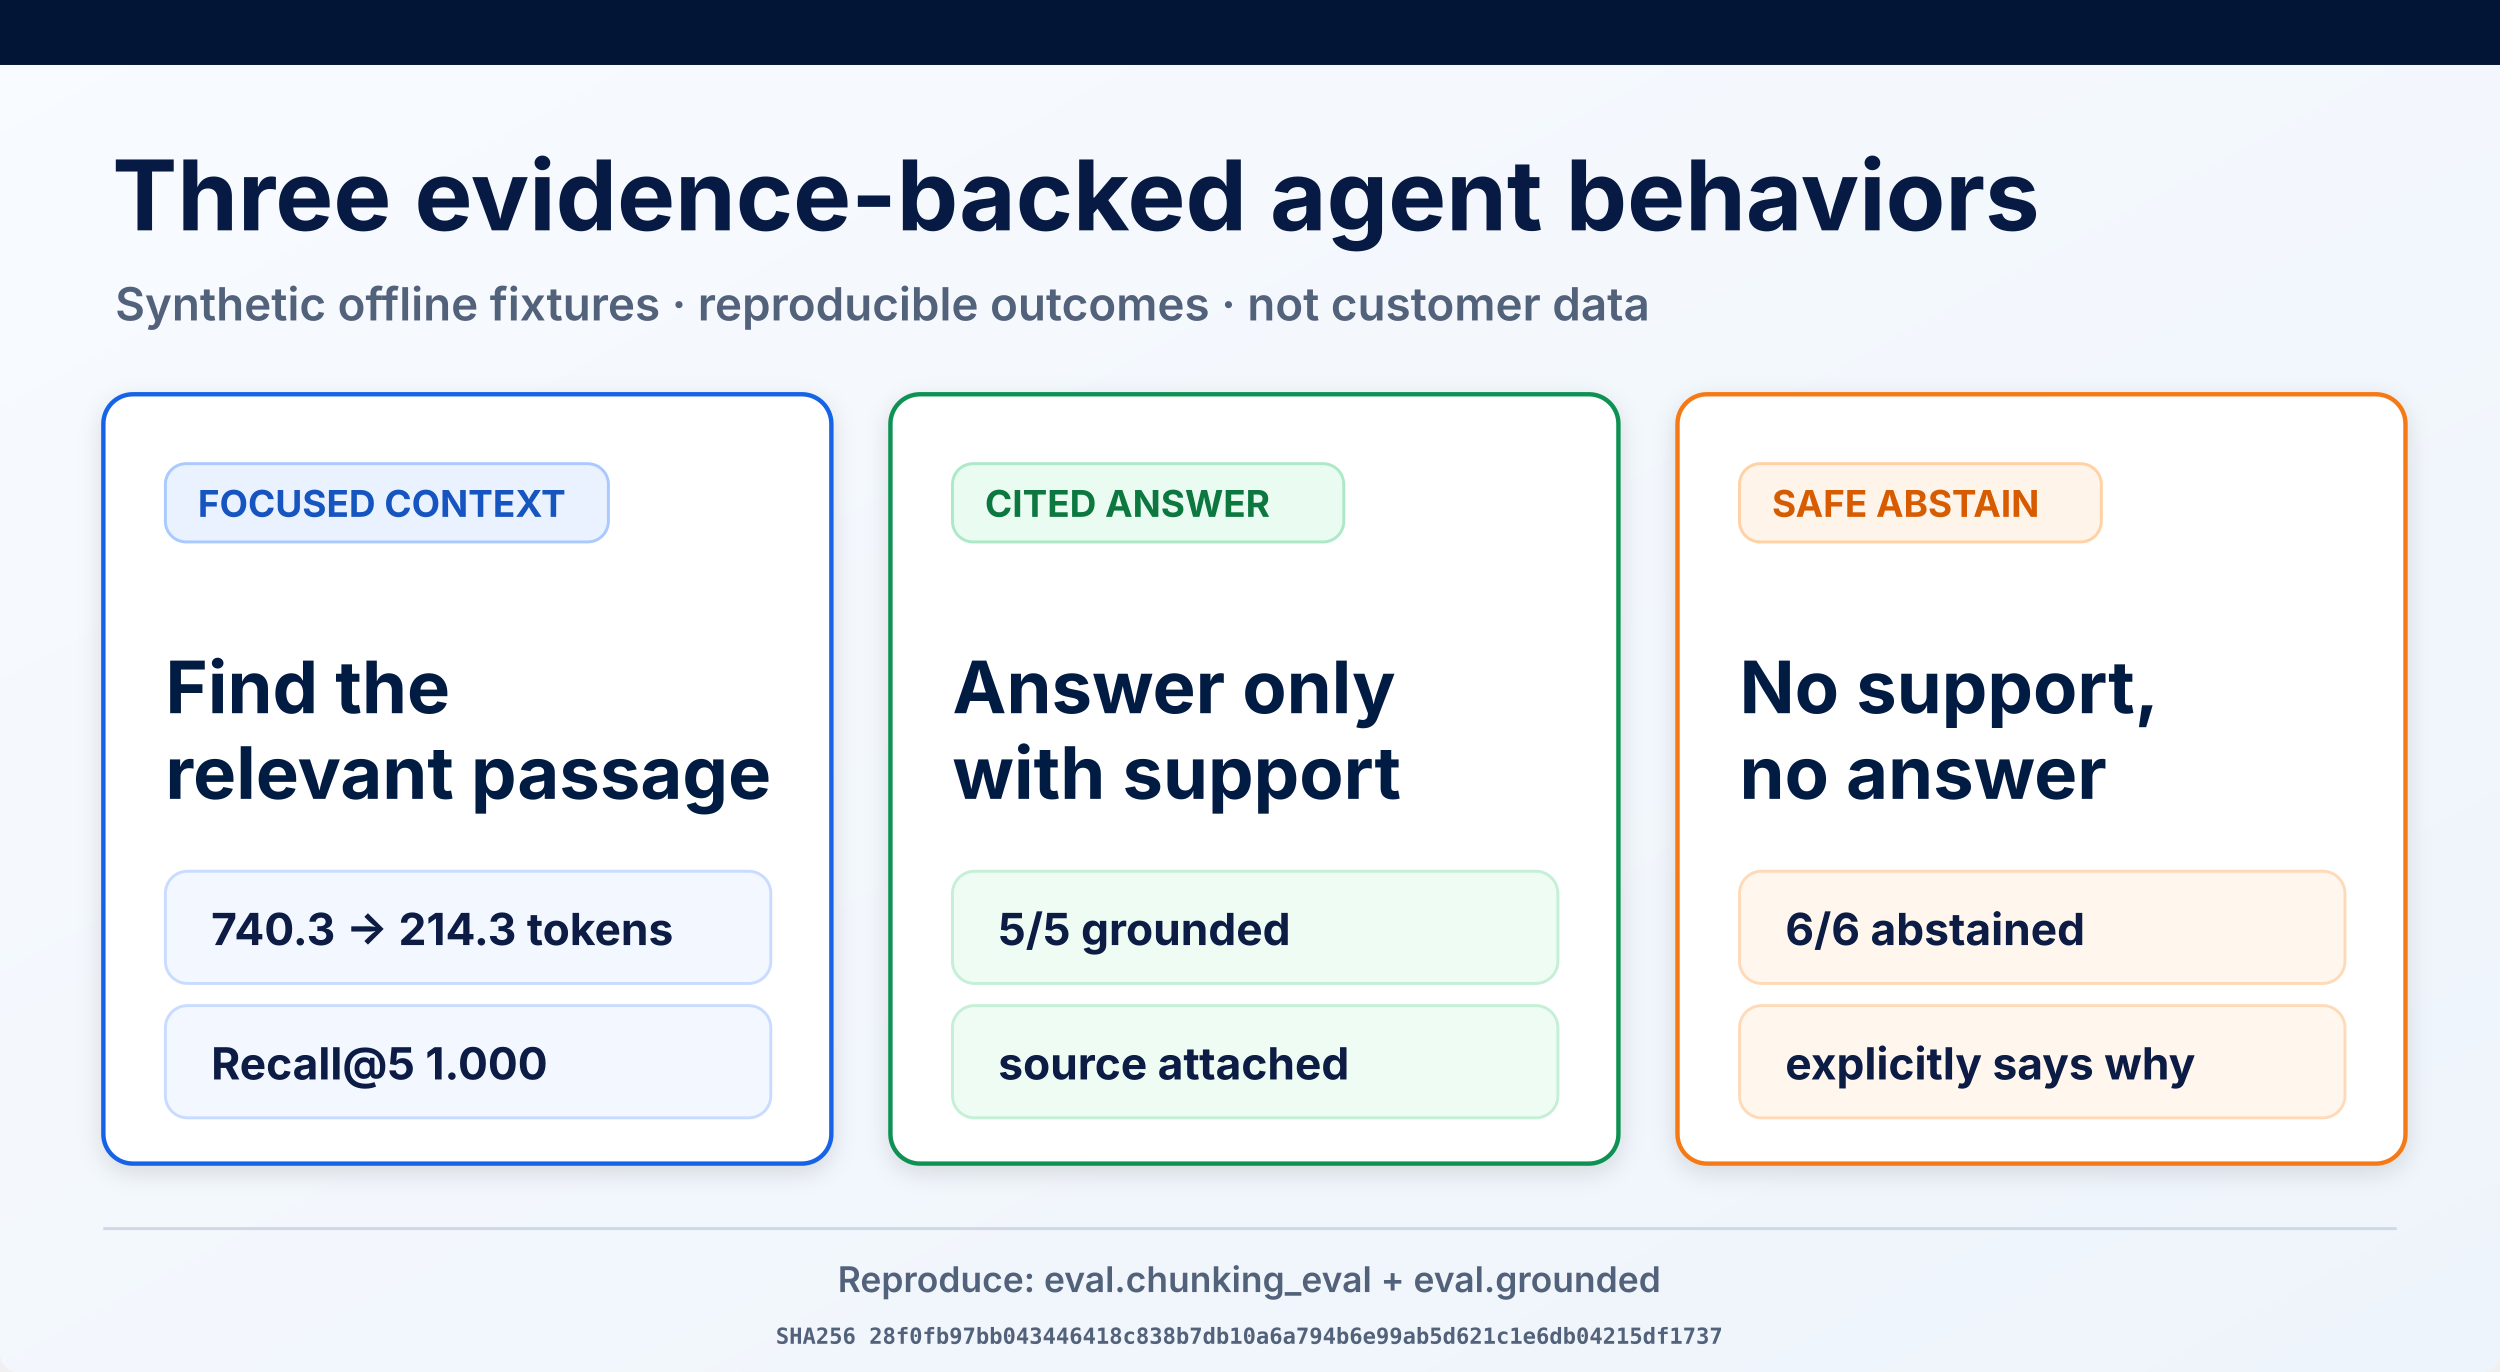
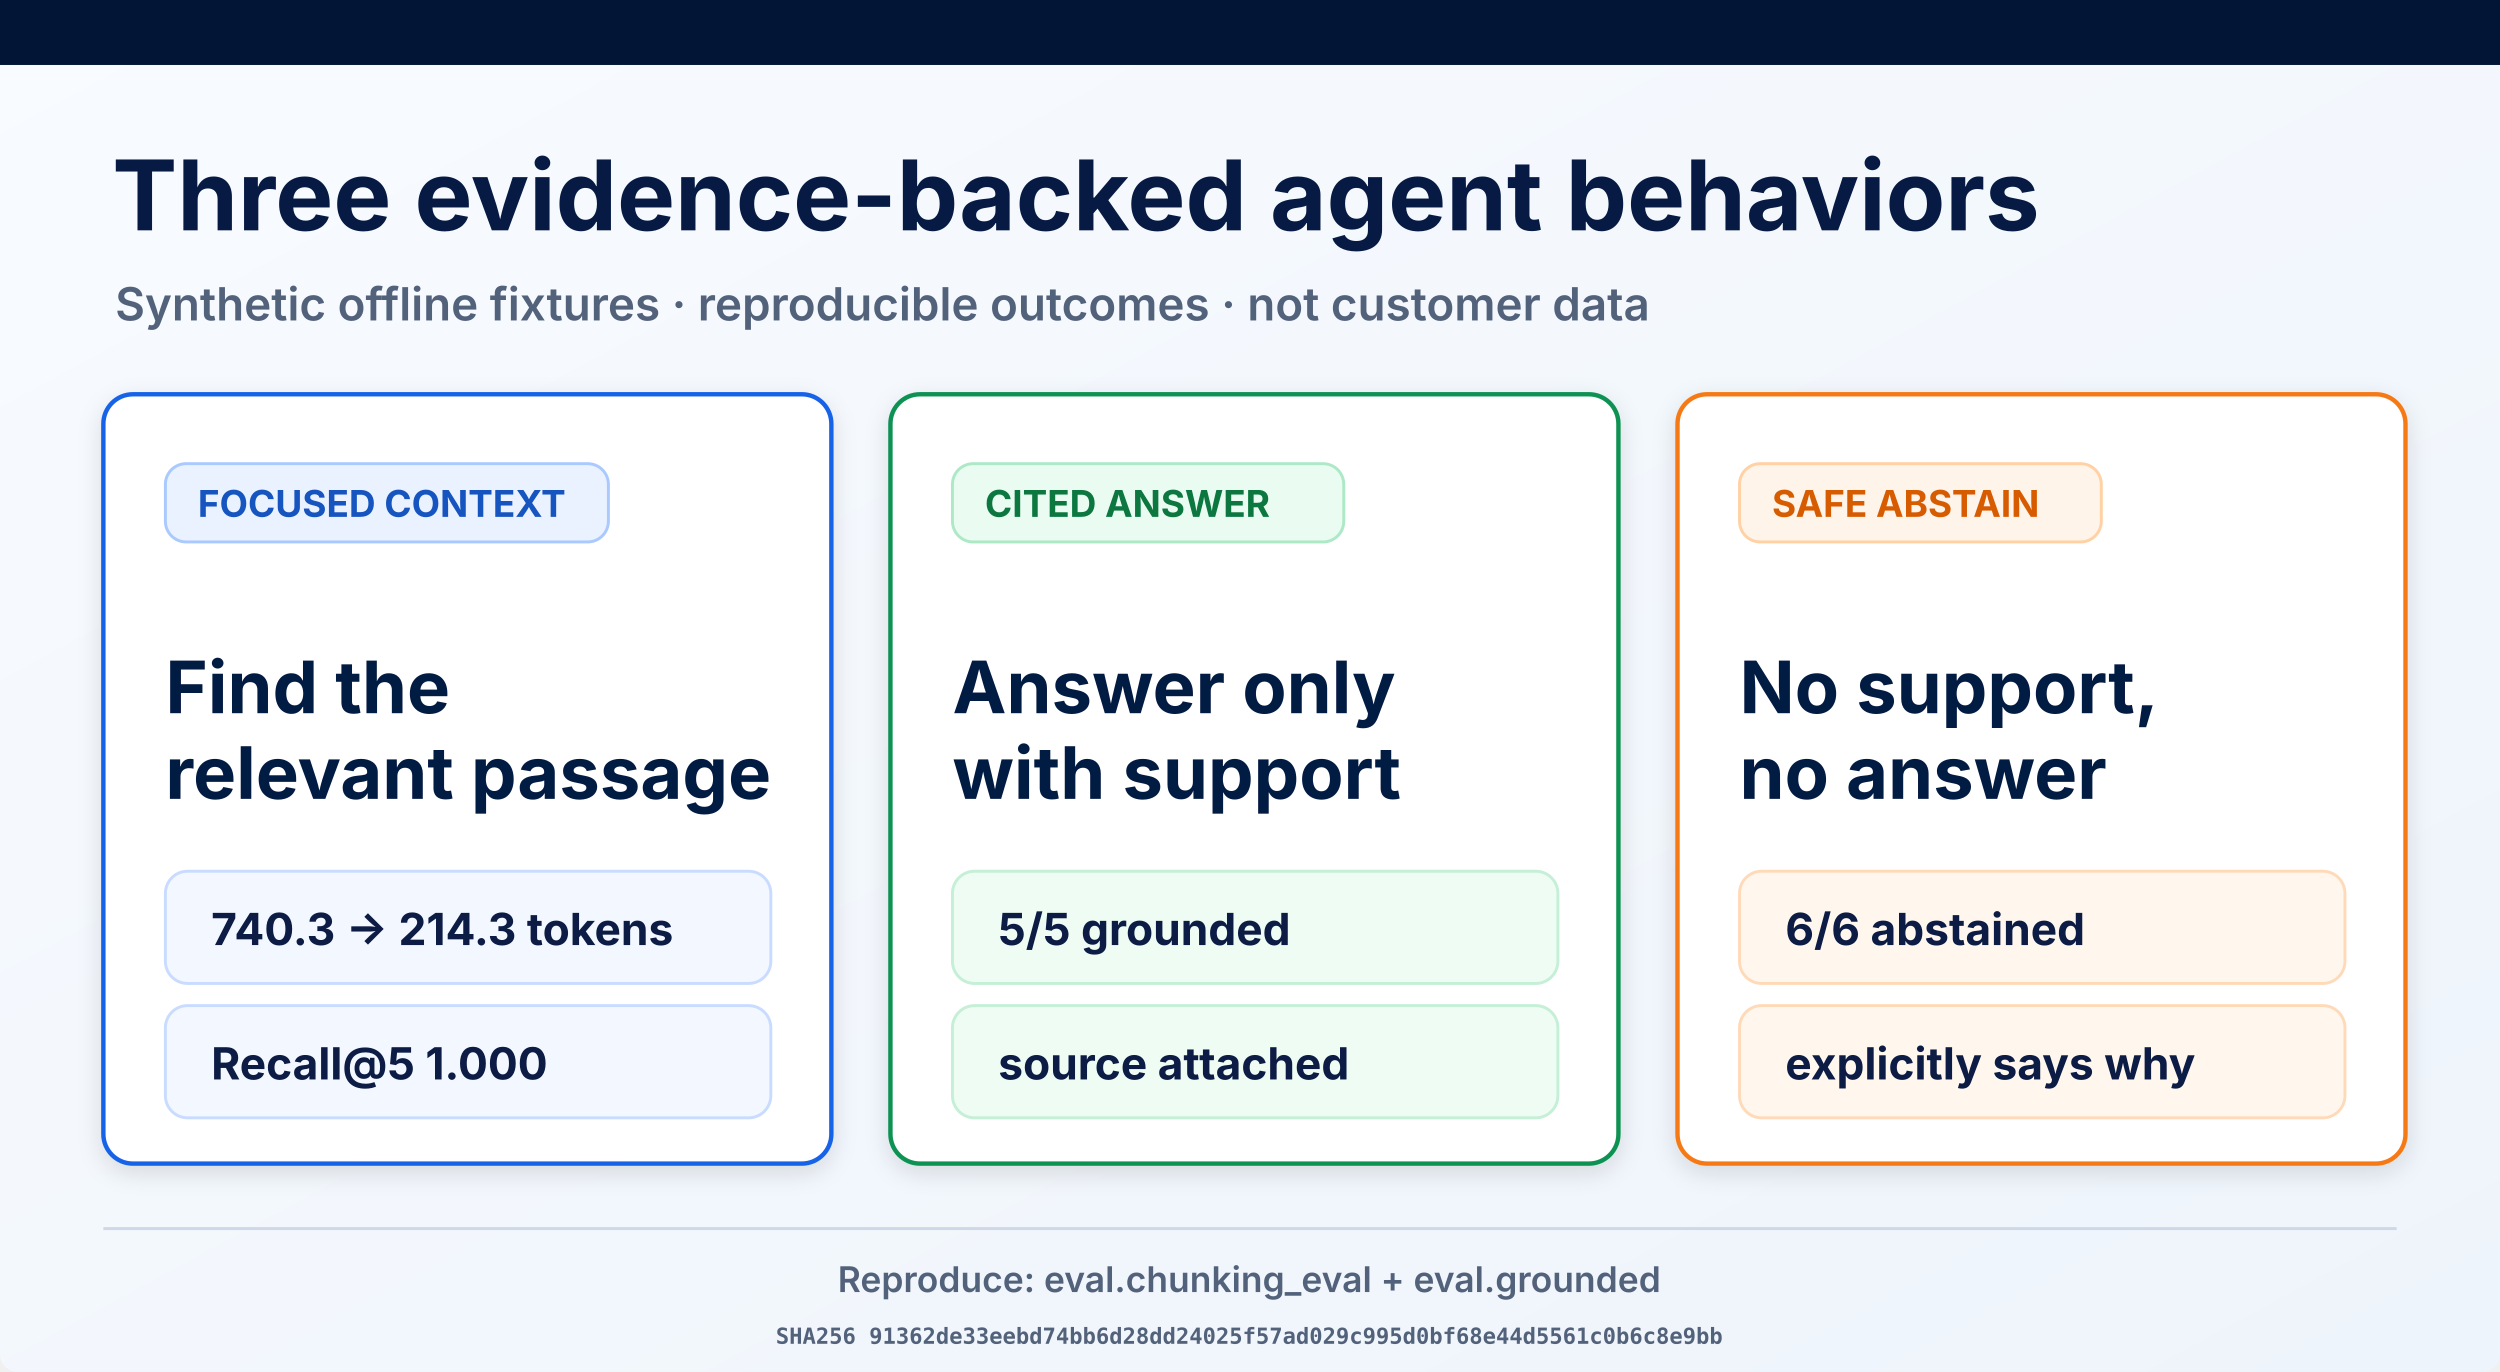
<svg xmlns="http://www.w3.org/2000/svg" width="1693" height="929" viewBox="0 0 1693 929" role="img" aria-labelledby="title desc">
  <defs>
    <linearGradient id="page" x1="0" y1="0" x2="1" y2="1">
      <stop offset="0" stop-color="#f8fbff" />
      <stop offset="1" stop-color="#eef4fb" />
    </linearGradient>
    <filter id="shadow" x="-10%" y="-10%" width="120%" height="130%">
      <feDropShadow dx="0" dy="5" stdDeviation="8" flood-opacity=".12" />
    </filter>
  </defs>
  <rect width="1693" height="929" rx="12" fill="url(#page)" />
  <rect width="1693" height="44" fill="#021536" />
  <text x="76" y="156" font-family="Inter, Arial, sans-serif" font-size="66" font-weight="700" fill="#061a43">Three evidence-backed agent behaviors</text>
  <text x="78" y="217" font-family="Inter, Arial, sans-serif" font-size="31" font-weight="600" fill="#53627b">Synthetic offline fixtures · reproducible outcomes · not customer data</text>
  <g filter="url(#shadow)">
    <rect x="70" y="267" width="493" height="521" rx="20" fill="#fff" stroke="#1763e8" stroke-width="3" />
    <rect x="112" y="314" width="300" height="53" rx="14" fill="#eaf2ff" stroke="#a9c9ff" stroke-width="2" />
    <text x="134" y="350" font-family="Inter, Arial, sans-serif" font-size="25" font-weight="700" fill="#1554c0">FOCUSED CONTEXT</text>
    <text x="112" y="483" font-family="Inter, Arial, sans-serif" font-size="49" font-weight="700" fill="#061a43">Find the</text>
    <text x="112" y="541" font-family="Inter, Arial, sans-serif" font-size="49" font-weight="700" fill="#061a43">relevant passage</text>
    <rect x="112" y="590" width="410" height="76" rx="15" fill="#f3f7ff" stroke="#c9dcff" stroke-width="2" />
    <text x="143" y="640" font-family="Inter, Arial, sans-serif" font-size="30" font-weight="700" fill="#0a1b44">740.3 → 214.3 tokens</text>
    <rect x="112" y="681" width="410" height="76" rx="15" fill="#f3f7ff" stroke="#c9dcff" stroke-width="2" />
    <text x="143" y="731" font-family="Inter, Arial, sans-serif" font-size="30" font-weight="700" fill="#0a1b44">Recall@5 1.000</text>
  </g>
  <g filter="url(#shadow)">
    <rect x="603" y="267" width="493" height="521" rx="20" fill="#fff" stroke="#109252" stroke-width="3" />
    <rect x="645" y="314" width="265" height="53" rx="14" fill="#eafbf1" stroke="#ade9c7" stroke-width="2" />
    <text x="667" y="350" font-family="Inter, Arial, sans-serif" font-size="25" font-weight="700" fill="#08773f">CITED ANSWER</text>
    <text x="645" y="483" font-family="Inter, Arial, sans-serif" font-size="49" font-weight="700" fill="#061a43">Answer only</text>
    <text x="645" y="541" font-family="Inter, Arial, sans-serif" font-size="49" font-weight="700" fill="#061a43">with support</text>
    <rect x="645" y="590" width="410" height="76" rx="15" fill="#effcf4" stroke="#c5efd6" stroke-width="2" />
    <text x="676" y="640" font-family="Inter, Arial, sans-serif" font-size="30" font-weight="700" fill="#0a1b44">5/5 grounded</text>
    <rect x="645" y="681" width="410" height="76" rx="15" fill="#effcf4" stroke="#c5efd6" stroke-width="2" />
    <text x="676" y="731" font-family="Inter, Arial, sans-serif" font-size="30" font-weight="700" fill="#0a1b44">source attached</text>
  </g>
  <g filter="url(#shadow)">
    <rect x="1136" y="267" width="493" height="521" rx="20" fill="#fff" stroke="#f57a19" stroke-width="3" />
    <rect x="1178" y="314" width="245" height="53" rx="14" fill="#fff4e9" stroke="#ffd1a4" stroke-width="2" />
    <text x="1200" y="350" font-family="Inter, Arial, sans-serif" font-size="25" font-weight="700" fill="#d75c06">SAFE ABSTAIN</text>
    <text x="1178" y="483" font-family="Inter, Arial, sans-serif" font-size="49" font-weight="700" fill="#061a43">No support,</text>
    <text x="1178" y="541" font-family="Inter, Arial, sans-serif" font-size="49" font-weight="700" fill="#061a43">no answer</text>
    <rect x="1178" y="590" width="410" height="76" rx="15" fill="#fff7ee" stroke="#ffdab9" stroke-width="2" />
    <text x="1209" y="640" font-family="Inter, Arial, sans-serif" font-size="30" font-weight="700" fill="#0a1b44">6/6 abstained</text>
    <rect x="1178" y="681" width="410" height="76" rx="15" fill="#fff7ee" stroke="#ffdab9" stroke-width="2" />
    <text x="1209" y="731" font-family="Inter, Arial, sans-serif" font-size="30" font-weight="700" fill="#0a1b44">explicitly says why</text>
  </g>
  <line x1="70" y1="832" x2="1623" y2="832" stroke="#ced8e7" stroke-width="2" />
  <text x="846" y="875" text-anchor="middle" font-family="Inter, Arial, sans-serif" font-size="24" font-weight="600" fill="#53627b">Reproduce: eval.chunking_eval + eval.grounded</text>
-   <text x="846" y="910" text-anchor="middle" font-family="ui-monospace, monospace" font-size="15" font-weight="600" fill="#53627b">SHA256 28f0fb97bb043446418c838b7db10a6a794b6e99ab5d621c1e6db04215df1737</text>
+   <text x="846" y="910" text-anchor="middle" font-family="ui-monospace, monospace" font-size="15" font-weight="600" fill="#53627b">SHA256 91362de33eebd74bb6d28dd24025f57ad029c995d0bf68e44d5561c0b6c8e9bb</text>
</svg>
